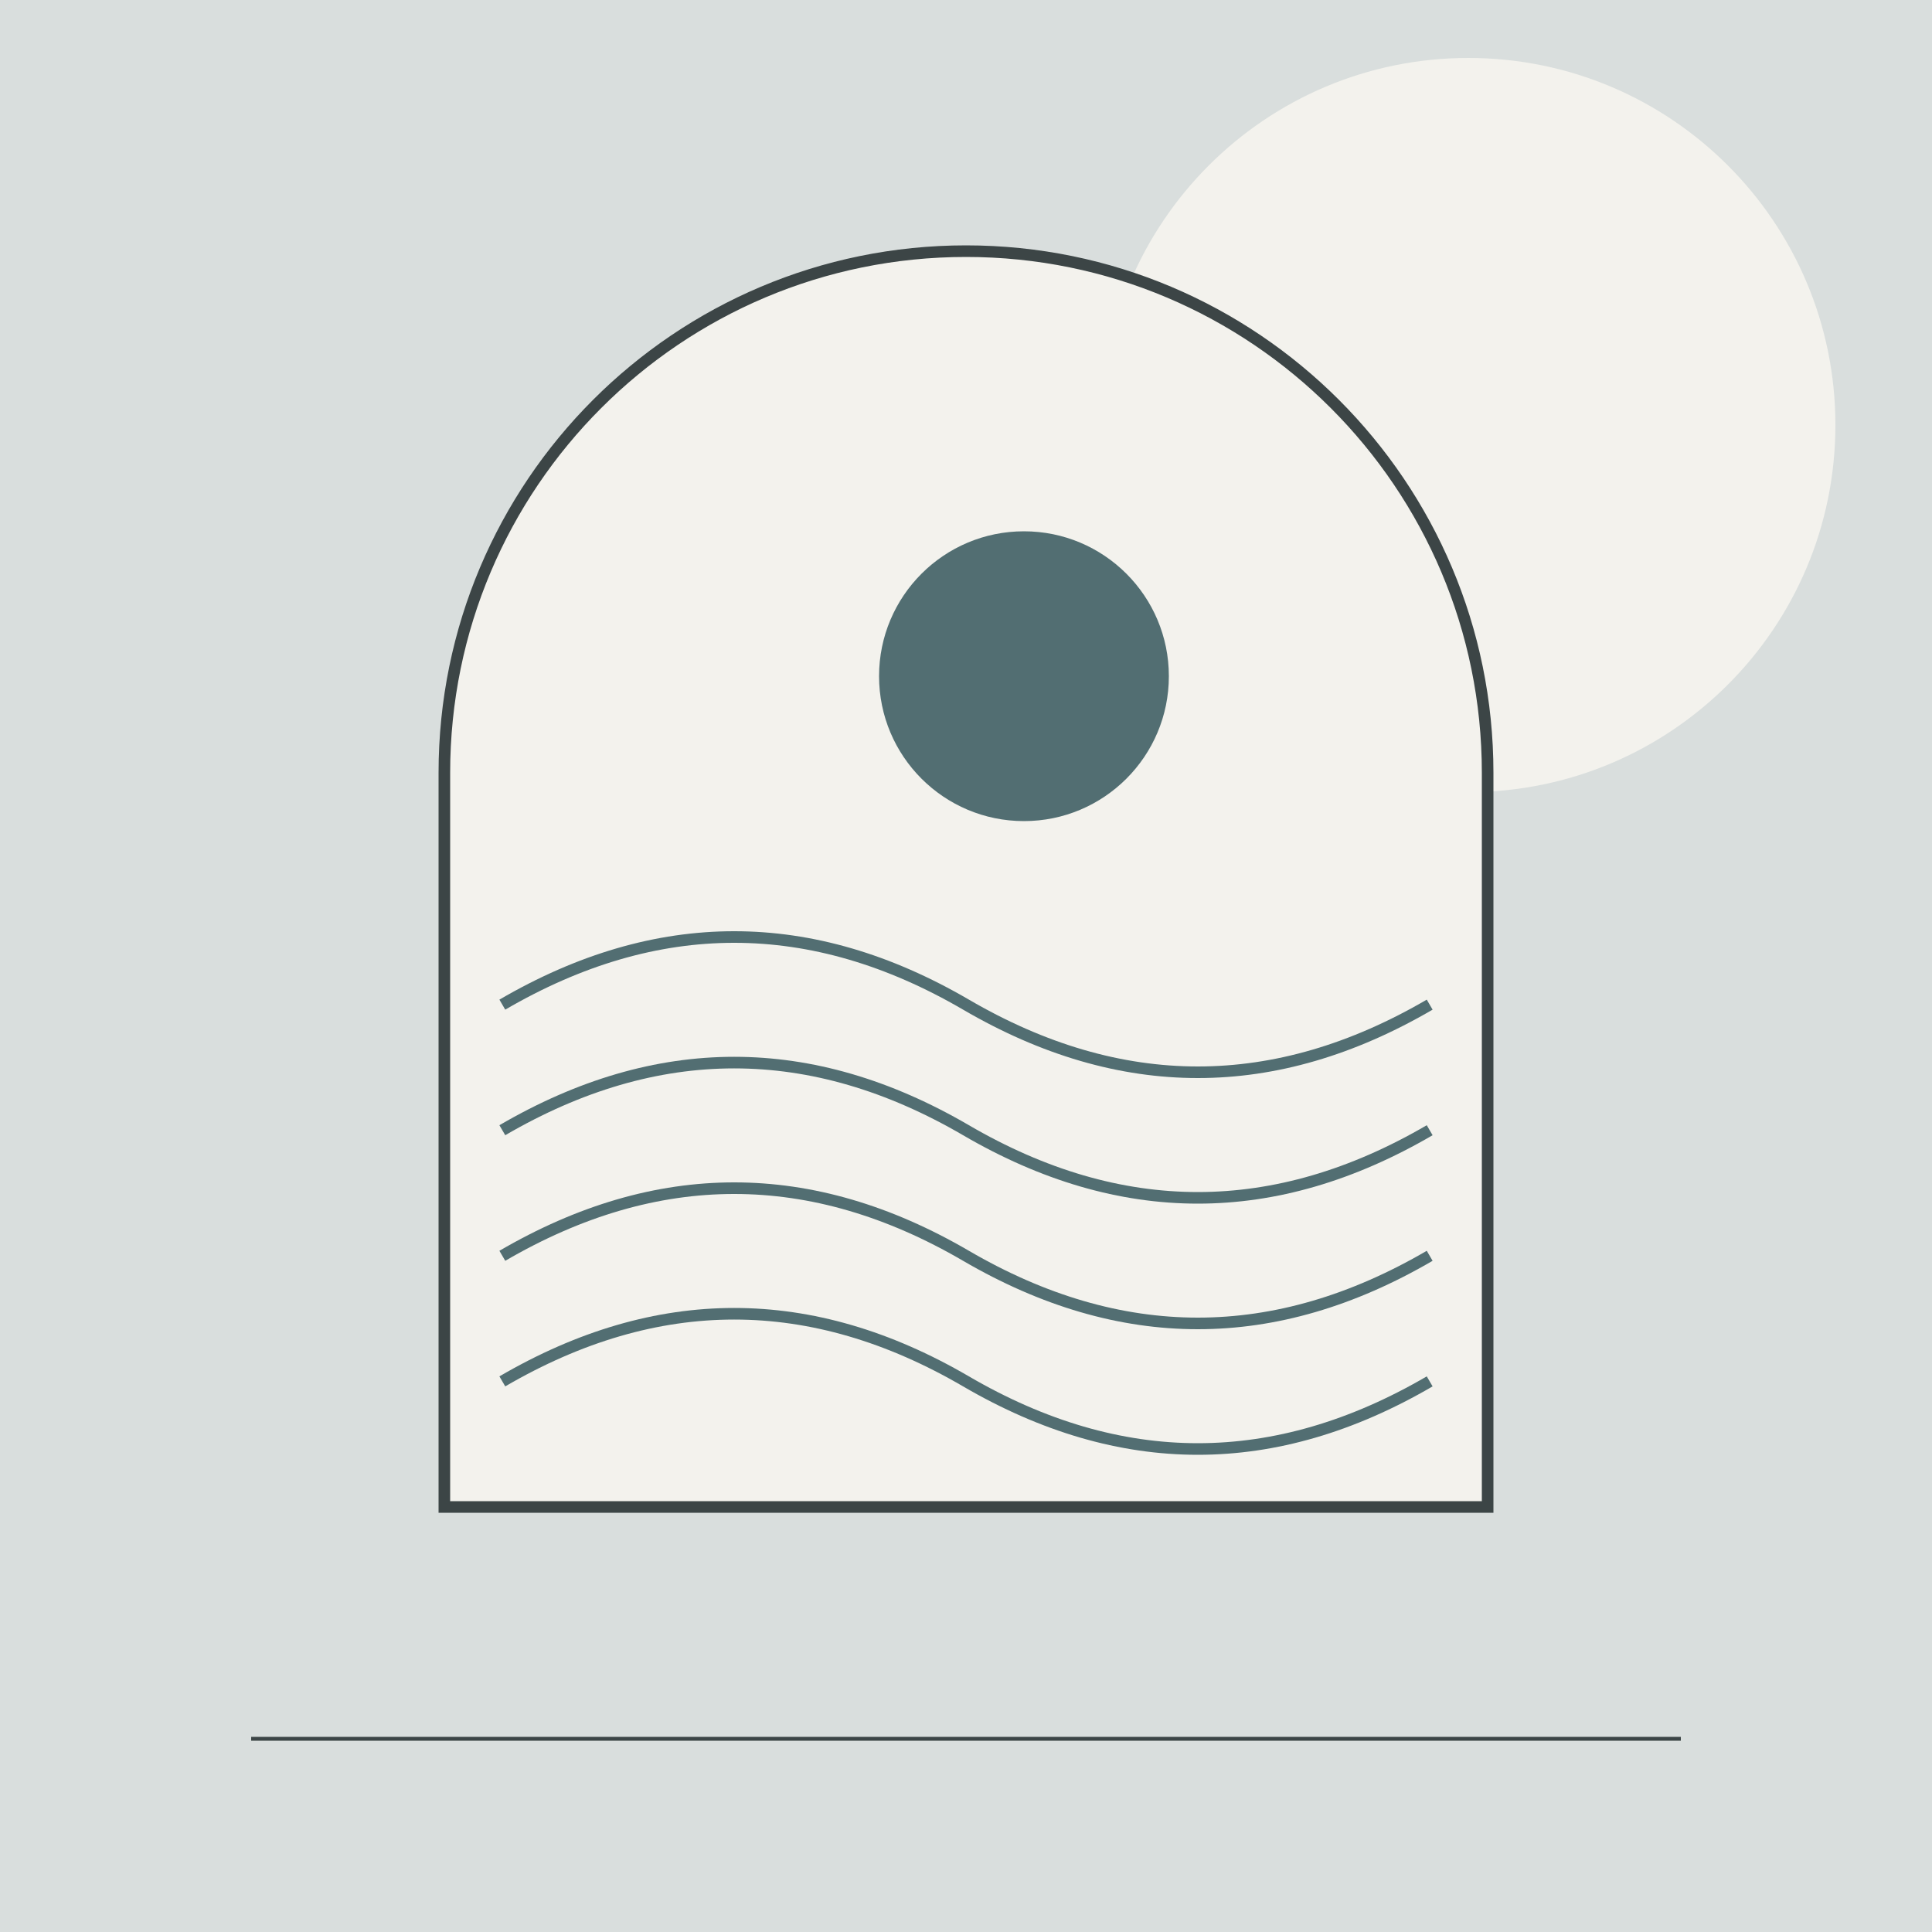
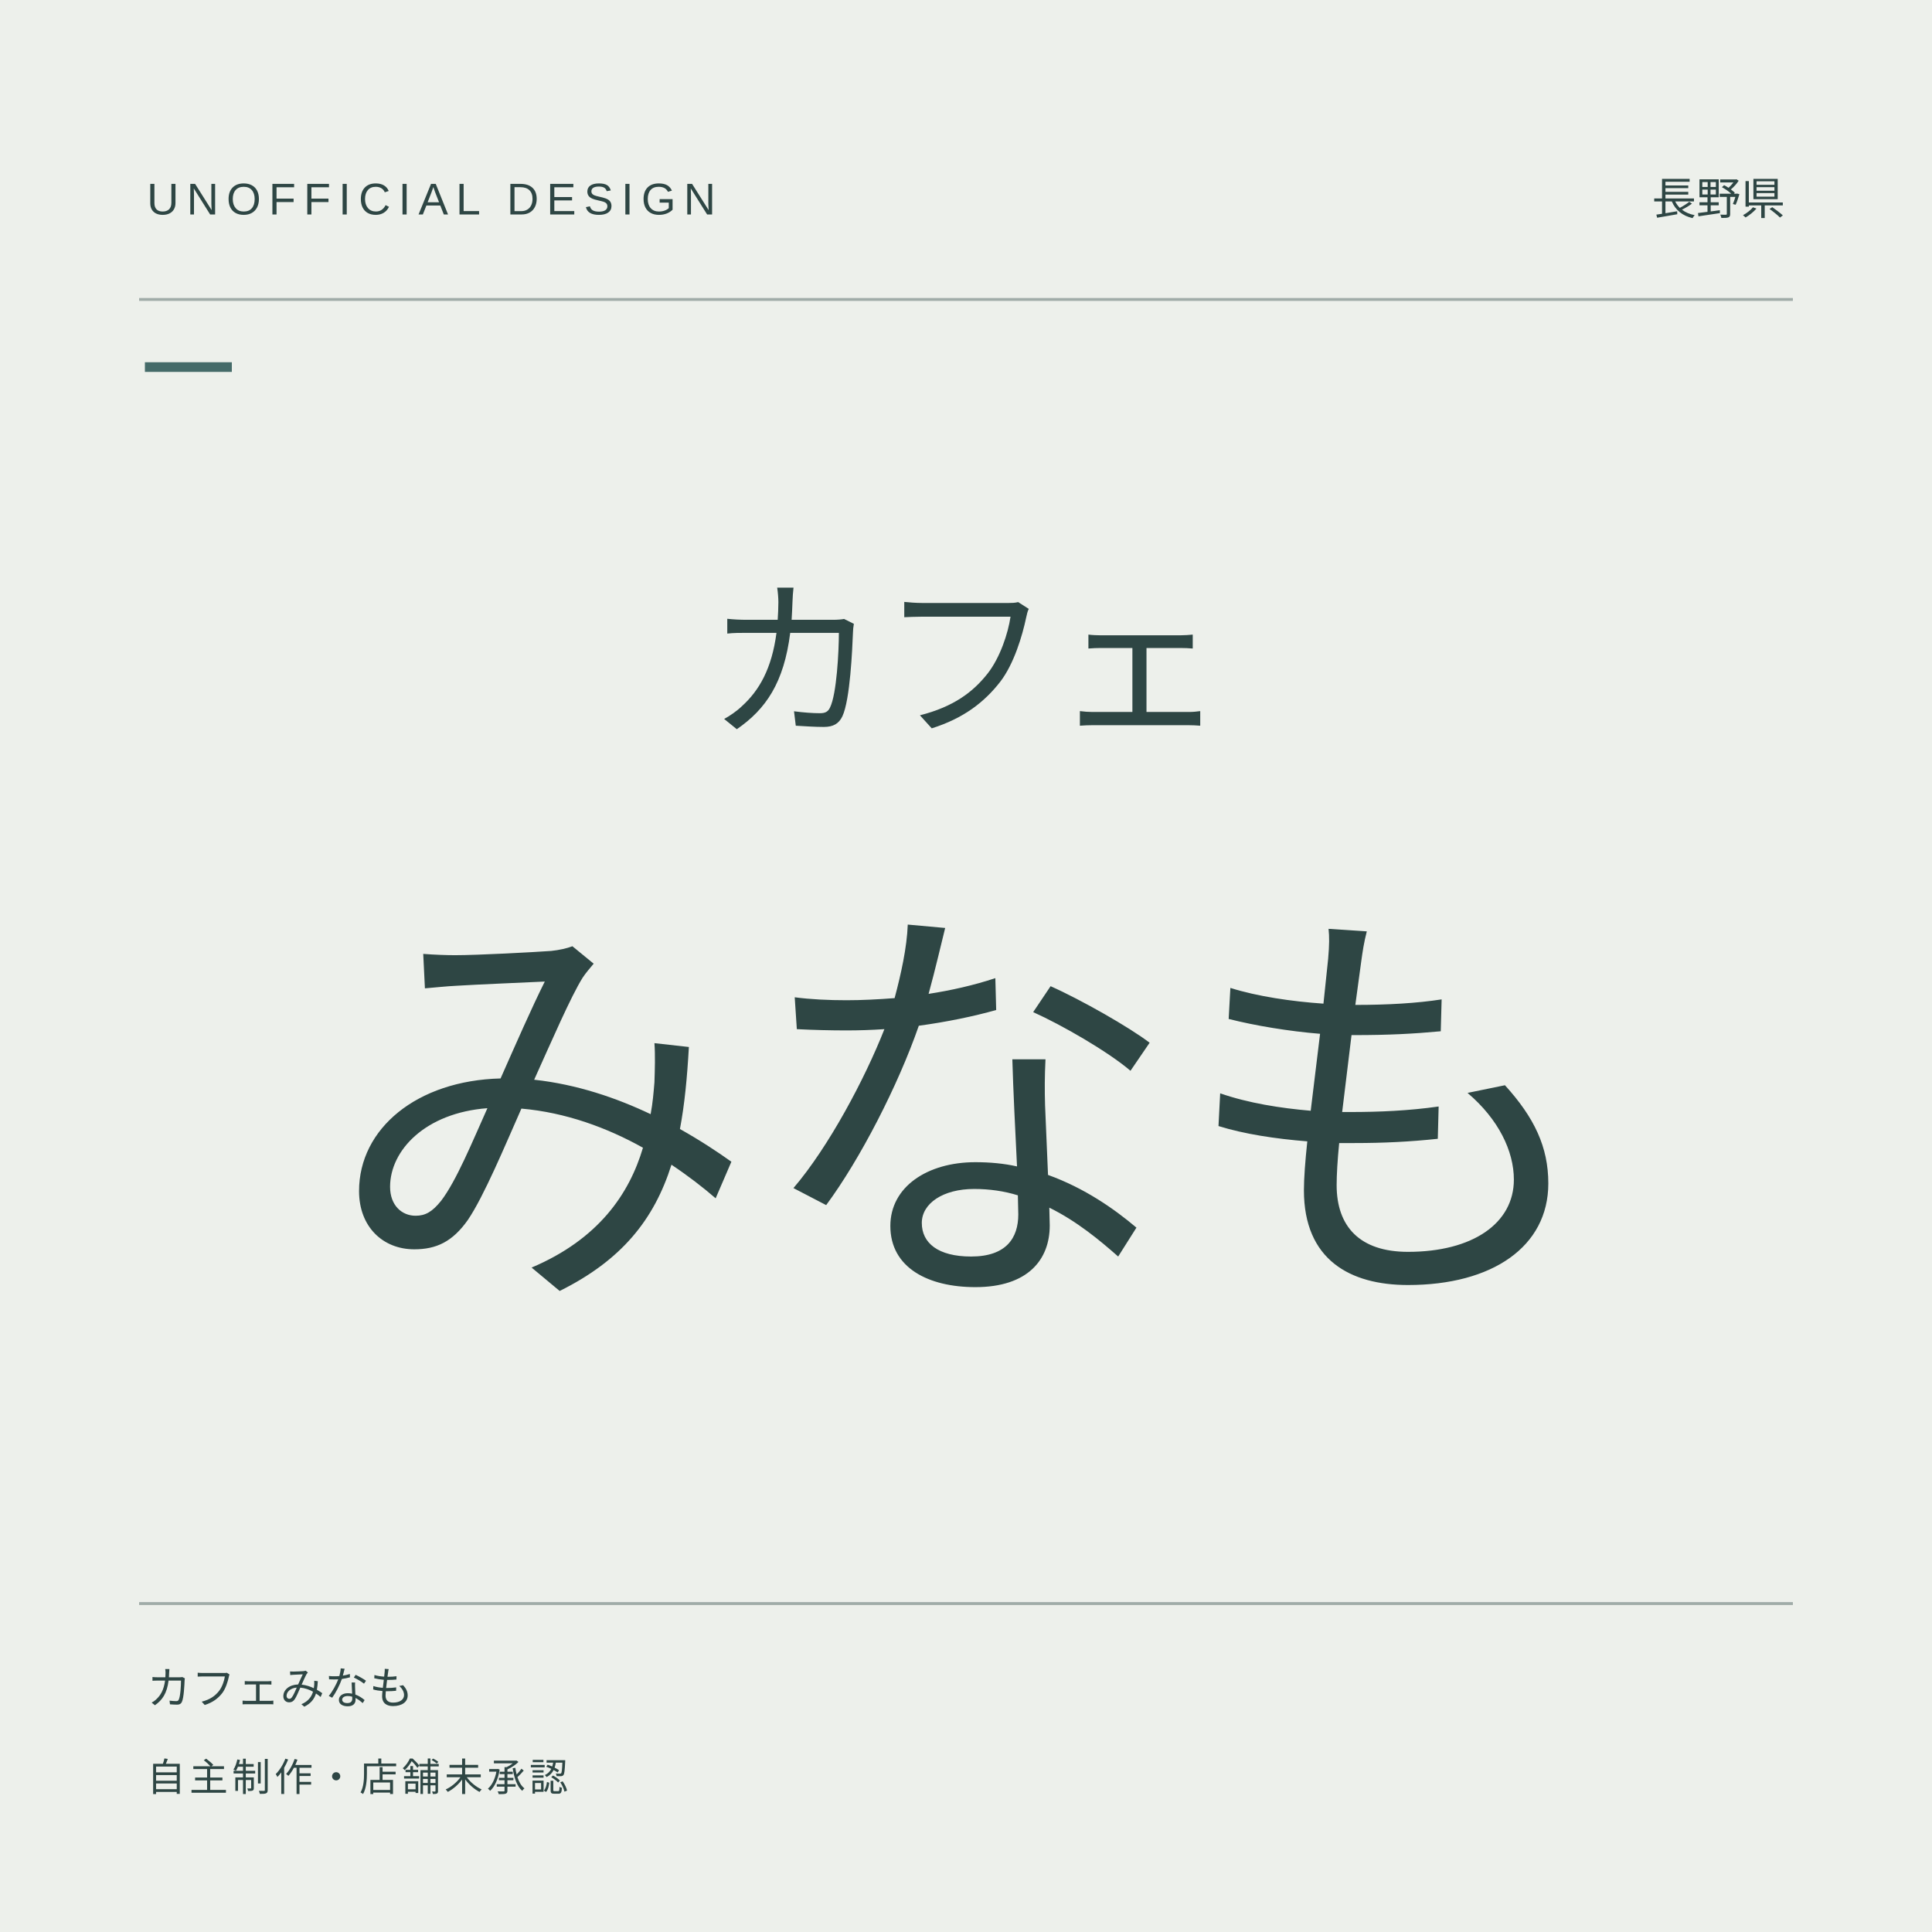
<svg xmlns="http://www.w3.org/2000/svg" width="1000" height="1000" viewBox="0 0 1000 1000" role="img" aria-labelledby="title desc">
-   <rect width="1000" height="1000" fill="#d9dedd" />
-   <circle cx="760" cy="220" r="190" fill="#f3f2ed" />
-   <path d="M230 780 V400 A270 270 0 0 1 770 400 V780Z" fill="#f3f2ed" stroke="#3c4546" stroke-width="6" />
-   <path d="M260 520 Q380 450 500 520 T740 520" fill="none" stroke="#526e72" stroke-width="6" />
-   <path d="M260 585 Q380 515 500 585 T740 585" fill="none" stroke="#526e72" stroke-width="6" />
-   <path d="M260 650 Q380 580 500 650 T740 650" fill="none" stroke="#526e72" stroke-width="6" />
-   <path d="M260 715 Q380 645 500 715 T740 715" fill="none" stroke="#526e72" stroke-width="6" />
-   <circle cx="530" cy="350" r="75" fill="#526e72" />
-   <path d="M130 900 H870" stroke="#3c4546" stroke-width="2" />
+   <rect width="1000" height="1000" fill="#edf0eb" />
+   <path d="M72 155H928 M72 830H928" fill="none" stroke="#2e4644" stroke-width="1.5" opacity="0.4" />
+   <text x="76" y="111" fill="#2e4644" font-family="Arial, Helvetica, sans-serif" font-size="23" letter-spacing="4">UNOFFICIAL DESIGN</text>
+   <text x="924" y="111" text-anchor="end" fill="#2e4644" font-family="Arial, Helvetica, sans-serif" font-size="23">長野県</text>
+   <path d="M75 190H120" stroke="#456b69" stroke-width="5" />
+   <text x="500" y="375" fill="#2e4644" font-family="'Yu Mincho', 'Hiragino Mincho ProN', serif" font-weight="400" font-style="normal" font-size="90" text-anchor="middle" textLength="330" lengthAdjust="spacingAndGlyphs">カフェ</text>
+   <text x="500" y="655" fill="#2e4644" font-family="'Yu Mincho', 'Hiragino Mincho ProN', serif" font-weight="400" font-style="normal" font-size="220" text-anchor="middle" textLength="780" lengthAdjust="spacingAndGlyphs">みなも</text>
+   <text x="76" y="882" fill="#2e4644" font-family="Arial, Helvetica, sans-serif" font-size="23" textLength="140" lengthAdjust="spacingAndGlyphs">カフェみなも</text>
+   <text x="76" y="927" fill="#2e4644" font-family="Arial, Helvetica, sans-serif" font-size="20" letter-spacing="2">自主制作・店舗未承認</text>
</svg>
